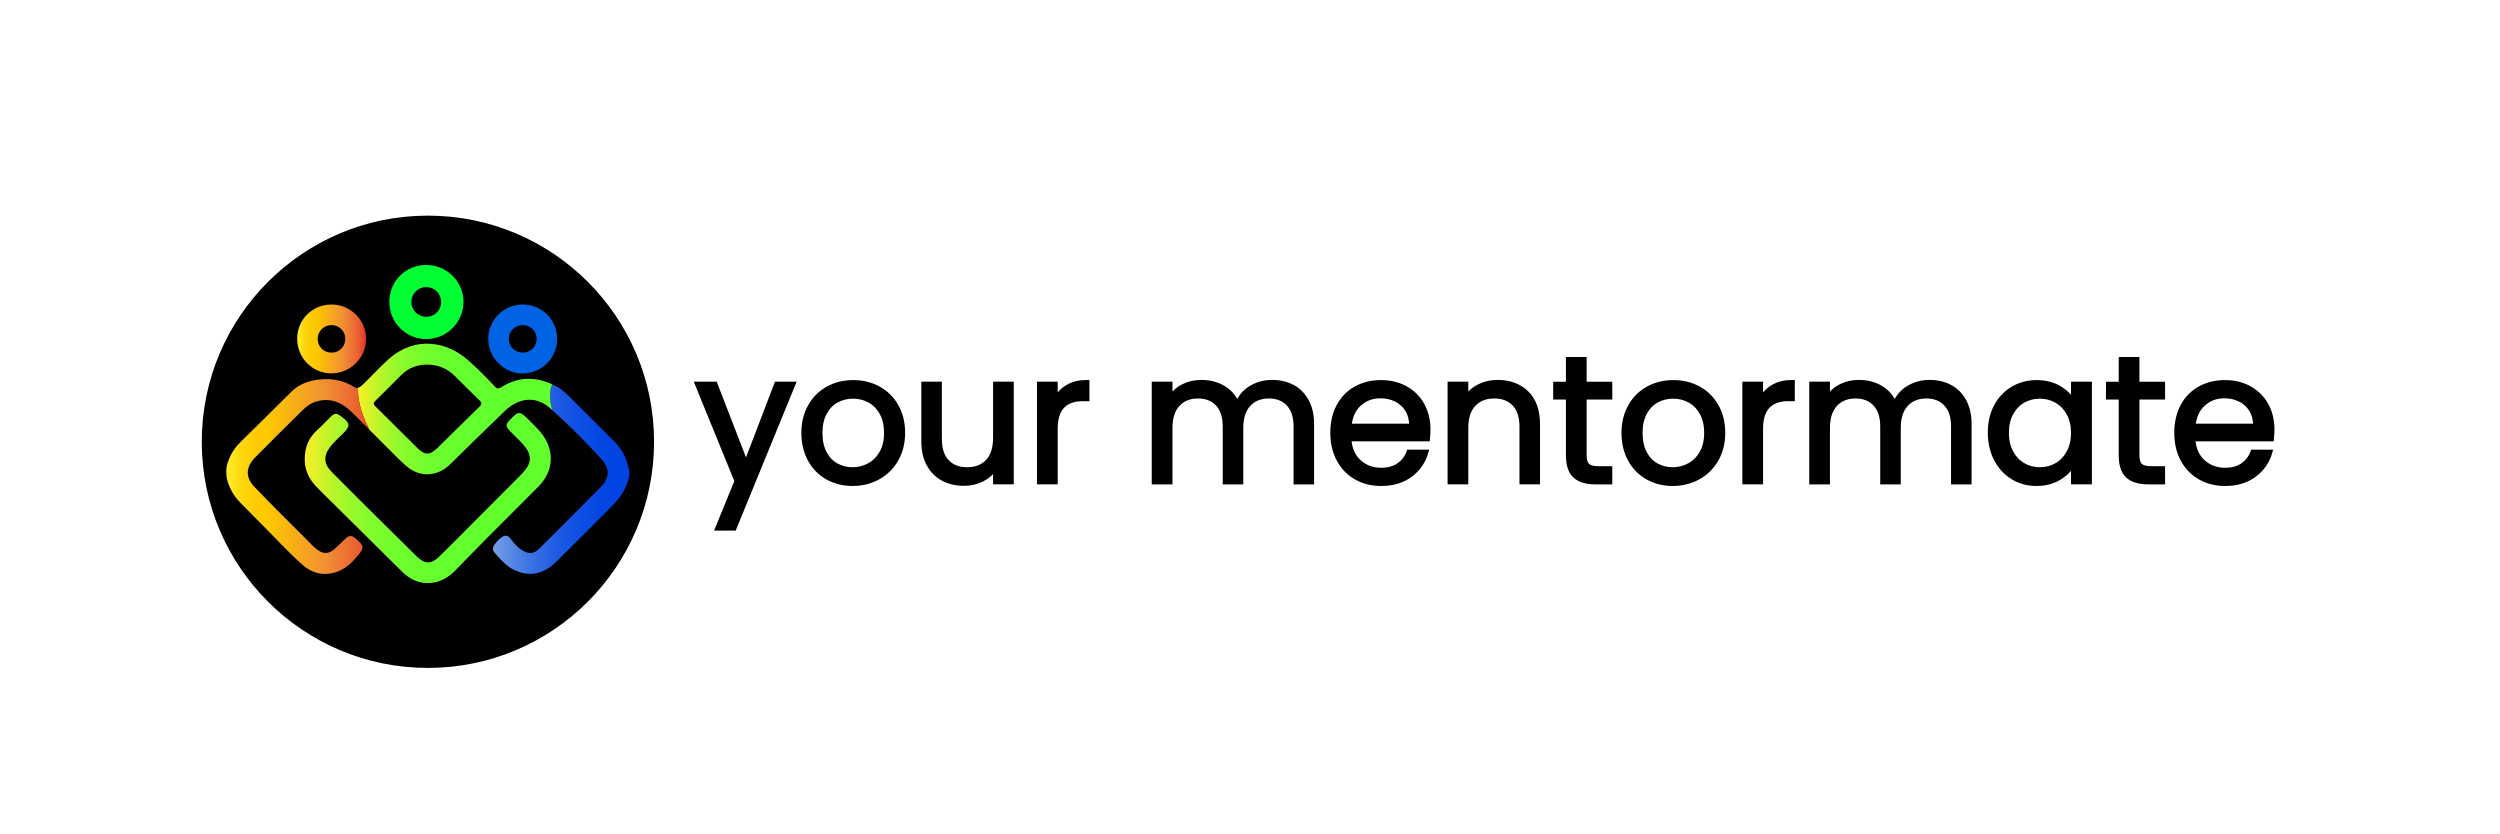
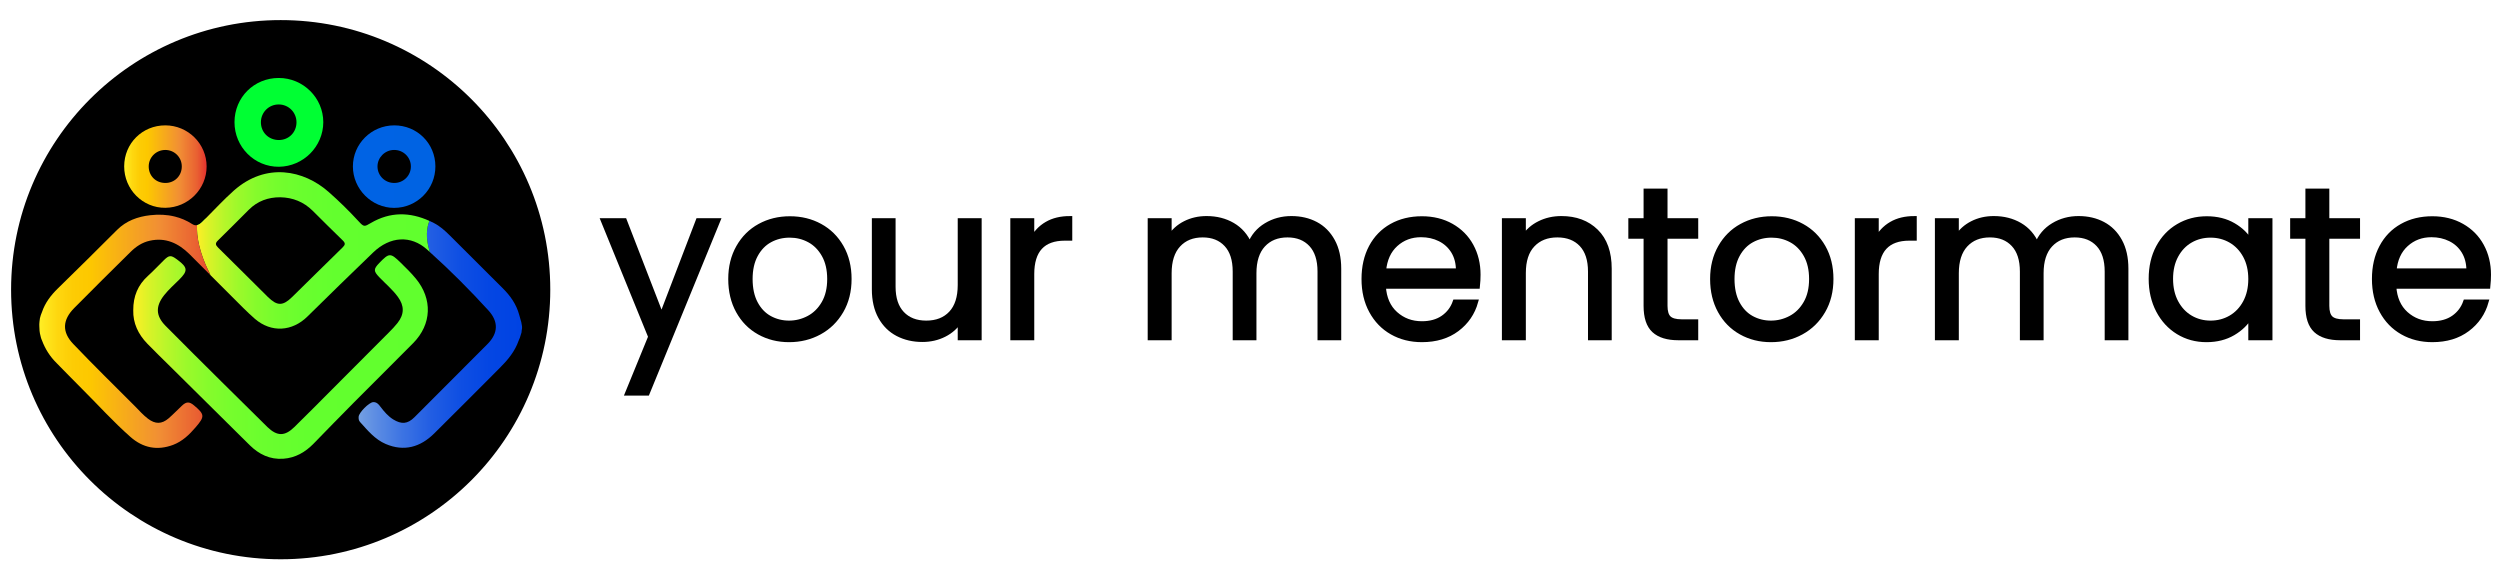
- <svg xmlns="http://www.w3.org/2000/svg" version="1.1" id="Capa_1" x="0px" y="0px" width="425.2px" height="141.73px" viewBox="0 0 425.2 141.73" enable-background="new 0 0 425.2 141.73" xml:space="preserve">
-   <circle fill-rule="evenodd" clip-rule="evenodd" stroke="#000000" stroke-width="2" stroke-miterlimit="10" cx="72.78" cy="75.137" r="37.463" />
+ <svg xmlns="http://www.w3.org/2000/svg" version="1.1" id="Capa_1" x="0px" y="0px" width="425.2px" height="96.38px" viewBox="0 0 425.2 96.38" enable-background="new 0 0 425.2 96.38" xml:space="preserve">
  <g>
-     <linearGradient id="SVGID_1_" gradientUnits="userSpaceOnUse" x1="51.834" y1="84.706" x2="93.683" y2="84.706">
-       <stop offset="0" style="stop-color:#FFEF26" />
-       <stop offset="0.005" style="stop-color:#FBEF26" />
-       <stop offset="0.057" style="stop-color:#D7F328" />
-       <stop offset="0.114" style="stop-color:#B8F62A" />
-       <stop offset="0.178" style="stop-color:#9CF92B" />
-       <stop offset="0.252" style="stop-color:#86FB2C" />
-       <stop offset="0.337" style="stop-color:#75FD2D" />
-       <stop offset="0.442" style="stop-color:#6AFE2E" />
-       <stop offset="0.59" style="stop-color:#63FF2E" />
-       <stop offset="1" style="stop-color:#61FF2E" />
-     </linearGradient>
-     <path fill-rule="evenodd" clip-rule="evenodd" fill="url(#SVGID_1_)" d="M51.836,78.061c-0.01-1.992,0.661-3.598,2.095-4.894   c0.785-0.711,1.509-1.492,2.266-2.232c0.726-0.711,0.994-0.725,1.8-0.133c0.059,0.045,0.117,0.086,0.175,0.129   c1.411,1.072,1.438,1.541,0.181,2.789c-0.719,0.712-1.48,1.384-2.113,2.181c-1.256,1.582-1.226,2.947,0.183,4.373   c2.627,2.656,5.284,5.287,7.936,7.92c1.968,1.955,3.945,3.896,5.918,5.848c0.207,0.203,0.407,0.41,0.616,0.611   c1.378,1.318,2.454,1.342,3.821,0.004c1.794-1.748,3.555-3.539,5.326-5.313c2.71-2.713,5.42-5.424,8.124-8.145   c0.425-0.424,0.845-0.861,1.215-1.334c0.975-1.242,0.979-2.436,0.045-3.711c-0.758-1.039-1.751-1.859-2.633-2.784   c-0.84-0.875-0.847-1.154,0.002-2.033c1.395-1.443,1.577-1.449,2.998-0.066c0.758,0.74,1.52,1.482,2.195,2.301   c2.38,2.899,2.253,6.478-0.378,9.147c-2.812,2.85-5.665,5.654-8.486,8.498c-1.903,1.916-3.781,3.854-5.666,5.789   c-1.187,1.215-2.58,2.023-4.3,2.146c-1.908,0.137-3.468-0.625-4.798-1.945c-3.768-3.734-7.54-7.465-11.309-11.197   c-1.079-1.068-2.172-2.123-3.229-3.215C52.531,81.459,51.79,79.881,51.836,78.061z" />
-     <linearGradient id="SVGID_2_" gradientUnits="userSpaceOnUse" x1="83.848" y1="81.482" x2="107.072" y2="81.482">
-       <stop offset="0.005" style="stop-color:#739FE3" />
-       <stop offset="0.092" style="stop-color:#5F8FE3" />
-       <stop offset="0.264" style="stop-color:#3D74E3" />
-       <stop offset="0.439" style="stop-color:#225EE3" />
-       <stop offset="0.617" style="stop-color:#0F4FE3" />
-       <stop offset="0.8" style="stop-color:#0446E3" />
-       <stop offset="0.995" style="stop-color:#0043E3" />
-     </linearGradient>
-     <path fill-rule="evenodd" clip-rule="evenodd" fill="url(#SVGID_2_)" d="M107.02,80.916c0,0.195-0.032,0.406-0.12,0.59   c-0.096,0.344-0.17,0.592-0.311,0.861c-0.526,1.516-1.518,2.719-2.636,3.838c-3.118,3.121-6.225,6.26-9.366,9.357   c-1.956,1.936-4.26,2.615-6.883,1.496c-1.526-0.646-2.57-1.926-3.646-3.119c-0.193-0.205-0.225-0.475-0.204-0.756   c0.043-0.59,1.452-2.02,2.055-2.072c0.505-0.033,0.795,0.313,1.054,0.666c0.516,0.68,1.053,1.313,1.785,1.775   c1.194,0.742,2.065,0.676,3.043-0.303c3.463-3.463,6.927-6.928,10.378-10.398c1.528-1.549,1.581-3.184,0.097-4.797   c-2.634-2.883-5.387-5.647-8.292-8.259c-0.009-0.012-0.009-0.012-0.009-0.012c-0.646-2.053-0.431-3.496-0.055-4.42   c0.215,0.086,0.419,0.193,0.634,0.301c0.86,0.441,1.58,1.086,2.27,1.773c2.484,2.484,4.978,4.98,7.472,7.456   c1.109,1.086,1.97,2.301,2.378,3.814l0.301,1.066C107.03,80.176,107.138,80.465,107.02,80.916z" />
-     <linearGradient id="SVGID_3_" gradientUnits="userSpaceOnUse" x1="50.548" y1="57.648" x2="62.259" y2="57.648">
-       <stop offset="0" style="stop-color:#FFEF26" />
-       <stop offset="0.018" style="stop-color:#FFEA21" />
-       <stop offset="0.102" style="stop-color:#FED70F" />
-       <stop offset="0.189" style="stop-color:#FDCC04" />
-       <stop offset="0.281" style="stop-color:#FDC800" />
-       <stop offset="0.668" style="stop-color:#F18F34" />
-       <stop offset="0.888" style="stop-color:#E95F32" />
-       <stop offset="1" style="stop-color:#E3312D" />
-     </linearGradient>
-     <path fill-rule="evenodd" clip-rule="evenodd" fill="url(#SVGID_3_)" d="M56.387,51.792c-3.269,0-5.829,2.561-5.839,5.816   c-0.011,3.281,2.635,5.936,5.862,5.895c3.226-0.031,5.85-2.666,5.85-5.873C62.259,54.417,59.625,51.792,56.387,51.792z    M56.41,59.974c-1.366,0.012-2.389-1.008-2.377-2.365c0.011-1.287,1.054-2.32,2.355-2.32c1.302,0,2.345,1.041,2.345,2.342   C58.732,58.954,57.72,59.974,56.41,59.974z" />
-     <path fill-rule="evenodd" clip-rule="evenodd" fill="#00FF33" d="M72.508,45.06c-3.516,0-6.28,2.752-6.291,6.27   c-0.011,3.527,2.839,6.377,6.313,6.346c3.474-0.045,6.292-2.871,6.302-6.334C78.832,47.89,75.982,45.06,72.508,45.06z    M72.53,53.878c-1.462,0-2.57-1.096-2.559-2.549c0.011-1.398,1.14-2.517,2.537-2.505c1.398,0,2.517,1.13,2.517,2.528   C75.025,52.771,73.949,53.868,72.53,53.878z" />
-     <linearGradient id="SVGID_4_" gradientUnits="userSpaceOnUse" x1="83.037" y1="57.654" x2="94.757" y2="57.654">
-       <stop offset="0" style="stop-color:#0063E4" />
-       <stop offset="0.995" style="stop-color:#0063E3" />
-     </linearGradient>
-     <path fill-rule="evenodd" clip-rule="evenodd" fill="url(#SVGID_4_)" d="M88.898,51.792c-3.236,0.012-5.861,2.625-5.861,5.838   c0,3.207,2.667,5.887,5.851,5.887c3.258,0,5.882-2.648,5.87-5.908C94.749,54.36,92.156,51.78,88.898,51.792z M88.941,59.974   c-1.333,0.025-2.409-1.031-2.409-2.344c0-1.266,1.054-2.334,2.344-2.342c1.323-0.021,2.409,1.041,2.399,2.354   C91.275,58.923,90.232,59.966,88.941,59.974z" />
-     <path fill-rule="evenodd" clip-rule="evenodd" fill="#00FF33" d="M46.453,64.882" />
-     <path fill="none" d="M77.337,63.935c-1.279-1.27-2.828-1.895-4.613-1.928c-1.721-0.008-3.227,0.541-4.452,1.756   c-1.474,1.461-2.926,2.947-4.41,4.387c-0.398,0.387-0.355,0.623,0.021,1c2.367,2.322,4.71,4.688,7.077,7.022   c1.333,1.301,2.117,1.301,3.452,0c2.387-2.335,4.764-4.7,7.162-7.034c0.366-0.365,0.441-0.59,0.032-0.988   C80.166,66.763,78.757,65.345,77.337,63.935z" />
-     <path fill="#00FF33" d="M60.895,65.966c-0.052,1.592,0.31,3.824,1.724,6.707c-0.766-2.582-0.618-6.008-0.479-7.67   c-0.18,0.176-0.355,0.355-0.536,0.533C61.367,65.761,61.142,65.923,60.895,65.966z" />
-     <linearGradient id="SVGID_5_" gradientUnits="userSpaceOnUse" x1="38.467" y1="72.879" x2="62.818" y2="72.879">
-       <stop offset="0.011" style="stop-color:#FFFFFF" />
-       <stop offset="0.041" style="stop-color:#FFFAE7" />
-       <stop offset="0.106" style="stop-color:#FFF1B7" />
-       <stop offset="0.178" style="stop-color:#FFE88B" />
-       <stop offset="0.253" style="stop-color:#FFE066" />
-       <stop offset="0.334" style="stop-color:#FFDA46" />
-       <stop offset="0.421" style="stop-color:#FFD52C" />
-       <stop offset="0.517" style="stop-color:#FFD119" />
-       <stop offset="0.626" style="stop-color:#FFCE0B" />
-       <stop offset="0.762" style="stop-color:#FFCC02" />
-       <stop offset="1" style="stop-color:#FFCC00" />
-     </linearGradient>
-     <path fill="url(#SVGID_5_)" d="M62.714,72.979c0.035,0.035,0.07,0.07,0.104,0.105c-0.072-0.141-0.131-0.273-0.2-0.412   C62.65,72.776,62.68,72.878,62.714,72.979z" />
-     <path opacity="0.4" d="M60.895,65.966c-0.206,0.053-0.441,0.01-0.7-0.16c-0.786-0.51-1.61-0.848-2.459-1.061   c-0.155,1.402,1.89,4.494,3.739,6.994c0.413,0.414,0.828,0.824,1.24,1.24c-0.034-0.102-0.064-0.203-0.096-0.307   C61.205,69.79,60.843,67.558,60.895,65.966z" />
-     <linearGradient id="SVGID_6_" gradientUnits="userSpaceOnUse" x1="60.89" y1="69.561" x2="93.964" y2="69.561">
-       <stop offset="0" style="stop-color:#FFEF26" />
-       <stop offset="0.005" style="stop-color:#FBEF26" />
-       <stop offset="0.057" style="stop-color:#D7F328" />
-       <stop offset="0.114" style="stop-color:#B8F62A" />
-       <stop offset="0.178" style="stop-color:#9CF92B" />
-       <stop offset="0.252" style="stop-color:#86FB2C" />
-       <stop offset="0.337" style="stop-color:#75FD2D" />
-       <stop offset="0.442" style="stop-color:#6AFE2E" />
-       <stop offset="0.59" style="stop-color:#63FF2E" />
-       <stop offset="1" style="stop-color:#61FF2E" />
-     </linearGradient>
-     <path fill="url(#SVGID_6_)" d="M93.91,65.364c-2.764-1.26-5.56-1.324-8.324,0.301c-0.914,0.537-0.979,0.582-1.721-0.227   c-1.355-1.473-2.785-2.881-4.291-4.203c-3.505-3.086-8.872-4.229-13.454-0.172c-1.401,1.248-2.665,2.621-3.981,3.939   c-0.18,0.176-0.355,0.355-0.536,0.533c-0.236,0.225-0.461,0.387-0.708,0.43c-0.052,1.592,0.31,3.824,1.724,6.707   c0.068,0.139,0.127,0.271,0.2,0.412c1.034,1.024,2.044,2.056,3.076,3.077c1.065,1.055,2.097,2.139,3.226,3.119   c2.324,2,5.303,1.807,7.475-0.346c3.086-3.045,6.196-6.075,9.324-9.087c2.41-2.313,5.357-2.482,7.668-0.408   c0.13,0.115,0.249,0.225,0.378,0.344C93.318,67.731,93.533,66.288,93.91,65.364z M81.574,69.138   c-2.398,2.334-4.775,4.699-7.162,7.034c-1.334,1.301-2.119,1.301-3.452,0c-2.367-2.335-4.71-4.7-7.077-7.022   c-0.376-0.377-0.419-0.613-0.021-1c1.484-1.439,2.936-2.926,4.41-4.387c1.226-1.215,2.731-1.764,4.452-1.756   c1.785,0.033,3.334,0.658,4.613,1.928c1.42,1.41,2.829,2.828,4.27,4.215C82.016,68.548,81.94,68.772,81.574,69.138z" />
-     <linearGradient id="SVGID_7_" gradientUnits="userSpaceOnUse" x1="38.488" y1="81.048" x2="63.933" y2="81.048">
-       <stop offset="0" style="stop-color:#FFEF26" />
-       <stop offset="0.018" style="stop-color:#FFEA21" />
-       <stop offset="0.102" style="stop-color:#FED70F" />
-       <stop offset="0.189" style="stop-color:#FDCC04" />
-       <stop offset="0.281" style="stop-color:#FDC800" />
-       <stop offset="0.668" style="stop-color:#F18F34" />
-       <stop offset="0.888" style="stop-color:#E95F32" />
-       <stop offset="1" style="stop-color:#E3312D" />
-     </linearGradient>
-     <path fill="url(#SVGID_7_)" d="M61.474,71.739c-0.554-0.555-1.108-1.111-1.666-1.666c-1.56-1.537-3.378-2.395-5.625-1.891   c-1.075,0.234-1.957,0.826-2.72,1.582c-2.678,2.633-5.345,5.29-8.002,7.968c-1.688,1.699-1.784,3.42-0.128,5.139   c2.871,3.002,5.828,5.906,8.765,8.842c0.591,0.602,1.149,1.236,1.827,1.752c1.033,0.785,1.947,0.797,2.937-0.053   c0.656-0.568,1.259-1.203,1.893-1.797c0.624-0.594,1.054-0.594,1.71-0.043c1.537,1.291,1.548,1.584,0.236,3.107   c-0.902,1.057-1.882,2.002-3.216,2.508c-2.247,0.838-4.28,0.428-6.054-1.141c-2.431-2.139-4.592-4.549-6.883-6.83   c-1.215-1.203-2.398-2.439-3.603-3.654c-0.924-0.914-1.613-1.98-2.065-3.195c-0.15-0.32-0.193-0.549-0.301-1.012   c0-0.139-0.054-0.244-0.054-0.387c0-0.451-0.075-0.74-0.01-1.289c0-0.15,0.063-0.344,0.063-0.486   c0.076-0.344,0.172-0.59,0.291-0.871c0.44-1.313,1.248-2.375,2.226-3.334c2.829-2.765,5.636-5.536,8.432-8.335   c1.312-1.309,2.926-1.891,4.721-2.098c1.208-0.137,2.372-0.088,3.487,0.189C57.58,66.147,59.625,69.239,61.474,71.739z    M60.895,65.966c-0.206,0.053-0.441,0.01-0.7-0.16c-0.786-0.51-1.61-0.848-2.459-1.061c-0.155,1.402,1.89,4.494,3.739,6.994   c0.413,0.414,0.828,0.824,1.24,1.24c-0.034-0.102-0.064-0.203-0.096-0.307C61.205,69.79,60.843,67.558,60.895,65.966z" />
-   </g>
-   <g>
-     <path stroke="#000000" stroke-width="0.75" stroke-miterlimit="10" d="M134.935,65.294l-10.063,24.581h-2.868l3.294-8.051   l-6.74-16.53h3.08l5.246,13.542l5.183-13.542H134.935z" />
-     <path stroke="#000000" stroke-width="0.75" stroke-miterlimit="10" d="M140.744,81.213c-1.271-0.711-2.266-1.721-2.989-3.035   c-0.723-1.309-1.083-2.83-1.083-4.56c0-1.707,0.372-3.215,1.114-4.527c0.742-1.311,1.753-2.316,3.034-3.018   c1.28-0.703,2.714-1.053,4.301-1.053c1.584,0,3.018,0.35,4.297,1.053c1.281,0.701,2.293,1.701,3.034,3.002   c0.742,1.303,1.114,2.818,1.114,4.543c0,1.729-0.38,3.251-1.143,4.56c-0.763,1.314-1.795,2.324-3.097,3.035   c-1.301,0.711-2.743,1.068-4.331,1.068C143.432,82.281,142.015,81.924,140.744,81.213z M147.803,79.139   c0.875-0.465,1.582-1.168,2.122-2.102c0.537-0.936,0.806-2.074,0.806-3.419c0-1.34-0.264-2.479-0.792-3.412   c-0.528-0.936-1.221-1.633-2.074-2.09c-0.854-0.459-1.779-0.686-2.776-0.686c-1.016,0-1.946,0.227-2.789,0.686   c-0.845,0.457-1.521,1.154-2.028,2.09c-0.509,0.934-0.763,2.072-0.763,3.412c0,1.366,0.249,2.513,0.748,3.446   c0.497,0.936,1.162,1.633,1.997,2.09c0.833,0.457,1.748,0.688,2.743,0.688C145.994,79.842,146.929,79.607,147.803,79.139z" />
-     <path stroke="#000000" stroke-width="0.75" stroke-miterlimit="10" d="M172.047,65.294v16.712h-2.773v-2.471   c-0.529,0.855-1.266,1.521-2.213,2c-0.943,0.479-1.986,0.717-3.125,0.717c-1.302,0-2.471-0.271-3.507-0.809   c-1.038-0.541-1.855-1.348-2.454-2.426c-0.601-1.076-0.9-2.389-0.9-3.932v-9.792h2.744v9.425c0,1.645,0.416,2.91,1.251,3.795   c0.833,0.885,1.971,1.328,3.416,1.328c1.483,0,2.652-0.457,3.507-1.373c0.854-0.914,1.281-2.246,1.281-3.994v-9.181H172.047z" />
-     <path stroke="#000000" stroke-width="0.75" stroke-miterlimit="10" d="M181.607,65.784c0.905-0.531,2.009-0.793,3.31-0.793v2.867   h-0.731c-3.112,0-4.667,1.686-4.667,5.063v9.085h-2.774V65.294h2.774v2.713C180.007,67.054,180.703,66.312,181.607,65.784z" />
-     <path stroke="#000000" stroke-width="0.75" stroke-miterlimit="10" d="M219.835,65.798c1.015,0.537,1.816,1.346,2.408,2.426   c0.59,1.076,0.884,2.387,0.884,3.932v9.851h-2.742v-9.452c0-1.67-0.414-2.943-1.236-3.828c-0.823-0.883-1.937-1.328-3.34-1.328   c-1.442,0-2.591,0.463-3.445,1.389c-0.853,0.926-1.281,2.264-1.281,4.01v9.21h-2.746v-9.452c0-1.67-0.41-2.943-1.233-3.828   c-0.824-0.883-1.937-1.328-3.341-1.328c-1.441,0-2.593,0.463-3.445,1.389c-0.854,0.926-1.28,2.264-1.28,4.01v9.21h-2.775V65.294   h2.775v2.41c0.549-0.873,1.284-1.545,2.209-2.012c0.928-0.469,1.948-0.701,3.066-0.701c1.402,0,2.643,0.314,3.721,0.947   c1.076,0.627,1.882,1.553,2.41,2.771c0.467-1.18,1.238-2.094,2.315-2.744c1.08-0.65,2.278-0.975,3.6-0.975   C217.657,64.991,218.817,65.259,219.835,65.798z" />
-     <path stroke="#000000" stroke-width="0.75" stroke-miterlimit="10" d="M242.828,74.688H229.47c0.102,1.646,0.667,2.934,1.693,3.857   c1.027,0.926,2.272,1.389,3.735,1.389c1.2,0,2.2-0.281,3.005-0.838c0.803-0.561,1.366-1.307,1.69-2.242h2.99   c-0.449,1.604-1.343,2.91-2.683,3.918c-1.342,1.006-3.009,1.51-5.003,1.51c-1.584,0-3.004-0.357-4.255-1.068   c-1.25-0.711-2.229-1.721-2.94-3.035c-0.715-1.309-1.068-2.83-1.068-4.56c0-1.725,0.346-3.24,1.035-4.543   c0.694-1.301,1.664-2.301,2.912-3.002c1.251-0.703,2.69-1.053,4.316-1.053c1.587,0,2.988,0.348,4.21,1.037   c1.218,0.691,2.159,1.641,2.819,2.85c0.661,1.211,0.992,2.578,0.992,4.104C242.92,73.538,242.89,74.098,242.828,74.688z    M239.353,69.7c-0.469-0.76-1.106-1.34-1.906-1.736c-0.805-0.398-1.692-0.596-2.669-0.596c-1.404,0-2.6,0.447-3.584,1.342   c-0.985,0.895-1.549,2.137-1.69,3.721h10.548C240.051,71.374,239.818,70.466,239.353,69.7z" />
-     <path stroke="#000000" stroke-width="0.75" stroke-miterlimit="10" d="M259.66,66.833c1.26,1.23,1.892,3.004,1.892,5.322v9.851   h-2.744v-9.452c0-1.67-0.419-2.943-1.25-3.828c-0.836-0.883-1.973-1.328-3.417-1.328c-1.463,0-2.628,0.461-3.489,1.375   c-0.867,0.914-1.298,2.244-1.298,3.994v9.239h-2.775V65.294h2.775v2.381c0.549-0.855,1.298-1.516,2.242-1.982   c0.944-0.469,1.984-0.701,3.123-0.701C256.752,64.991,258.4,65.604,259.66,66.833z" />
-     <path stroke="#000000" stroke-width="0.75" stroke-miterlimit="10" d="M269.481,67.581v9.851c0,0.814,0.171,1.391,0.516,1.723   c0.346,0.338,0.947,0.506,1.8,0.506h2.045v2.346h-2.502c-1.546,0-2.702-0.355-3.476-1.066c-0.772-0.711-1.158-1.879-1.158-3.508   v-9.851h-2.166v-2.287h2.166v-4.207h2.775v4.207h4.36v2.287H269.481z" />
-     <path stroke="#000000" stroke-width="0.75" stroke-miterlimit="10" d="M280.232,81.213c-1.271-0.711-2.27-1.721-2.989-3.035   c-0.723-1.309-1.085-2.83-1.085-4.56c0-1.707,0.371-3.215,1.114-4.527c0.741-1.311,1.753-2.316,3.033-3.018   c1.283-0.703,2.714-1.053,4.301-1.053c1.588,0,3.018,0.35,4.302,1.053c1.28,0.701,2.289,1.701,3.032,3.002   c0.741,1.303,1.112,2.818,1.112,4.543c0,1.729-0.381,3.251-1.143,4.56c-0.763,1.314-1.795,2.324-3.095,3.035   c-1.303,0.711-2.746,1.068-4.33,1.068C282.92,82.281,281.5,81.924,280.232,81.213z M287.291,79.139   c0.873-0.465,1.579-1.168,2.118-2.102c0.54-0.936,0.809-2.074,0.809-3.419c0-1.34-0.266-2.479-0.794-3.412   c-0.528-0.936-1.219-1.633-2.074-2.09c-0.853-0.459-1.778-0.686-2.772-0.686c-1.018,0-1.946,0.227-2.791,0.686   c-0.844,0.457-1.522,1.154-2.029,2.09c-0.507,0.934-0.761,2.072-0.761,3.412c0,1.366,0.247,2.513,0.746,3.446   c0.498,0.936,1.165,1.633,1.997,2.09c0.835,0.457,1.749,0.688,2.746,0.688C285.479,79.842,286.415,79.607,287.291,79.139z" />
-     <path stroke="#000000" stroke-width="0.75" stroke-miterlimit="10" d="M301.578,65.784c0.903-0.531,2.007-0.793,3.307-0.793v2.867   h-0.729c-3.111,0-4.67,1.686-4.67,5.063v9.085h-2.772V65.294h2.772v2.713C299.977,67.054,300.673,66.312,301.578,65.784z" />
-     <path stroke="#000000" stroke-width="0.75" stroke-miterlimit="10" d="M331.659,65.798c1.018,0.537,1.82,1.346,2.412,2.426   c0.589,1.076,0.881,2.387,0.881,3.932v9.851h-2.744v-9.452c0-1.67-0.409-2.943-1.233-3.828c-0.822-0.883-1.938-1.328-3.339-1.328   c-1.446,0-2.593,0.463-3.447,1.389s-1.281,2.264-1.281,4.01v9.21h-2.743v-9.452c0-1.67-0.41-2.943-1.236-3.828   c-0.823-0.883-1.935-1.328-3.341-1.328c-1.441,0-2.59,0.463-3.444,1.389c-0.853,0.926-1.281,2.264-1.281,4.01v9.21h-2.772V65.294   h2.772v2.41c0.549-0.873,1.287-1.545,2.214-2.012c0.923-0.469,1.946-0.701,3.063-0.701c1.402,0,2.645,0.314,3.722,0.947   c1.075,0.627,1.878,1.553,2.406,2.771c0.469-1.18,1.242-2.094,2.319-2.744c1.076-0.65,2.277-0.975,3.6-0.975   C329.485,64.991,330.643,65.259,331.659,65.798z" />
-     <path stroke="#000000" stroke-width="0.75" stroke-miterlimit="10" d="M339.498,69.091c0.691-1.289,1.641-2.293,2.851-3.004   c1.208-0.711,2.558-1.066,4.044-1.066c1.461,0,2.732,0.314,3.808,0.945c1.077,0.629,1.883,1.424,2.41,2.379v-3.051h2.806v16.712   h-2.806v-3.111c-0.547,0.977-1.368,1.785-2.453,2.426c-1.089,0.639-2.355,0.961-3.797,0.961c-1.487,0-2.826-0.365-4.027-1.098   c-1.197-0.73-2.144-1.758-2.835-3.08c-0.69-1.32-1.037-2.826-1.037-4.513C338.461,71.882,338.808,70.382,339.498,69.091z    M351.851,70.327c-0.512-0.936-1.198-1.652-2.06-2.15c-0.864-0.498-1.814-0.746-2.854-0.746c-1.035,0-1.981,0.244-2.834,0.73   c-0.853,0.488-1.537,1.201-2.044,2.137c-0.509,0.934-0.762,2.033-0.762,3.293c0,1.28,0.253,2.392,0.762,3.339   c0.507,0.945,1.191,1.668,2.044,2.166s1.799,0.746,2.834,0.746c1.039,0,1.989-0.248,2.854-0.746   c0.861-0.498,1.548-1.221,2.06-2.166c0.507-0.947,0.76-2.047,0.76-3.312C352.61,72.36,352.357,71.263,351.851,70.327z" />
-     <path stroke="#000000" stroke-width="0.75" stroke-miterlimit="10" d="M363.497,67.581v9.851c0,0.814,0.175,1.391,0.519,1.723   c0.346,0.338,0.947,0.506,1.8,0.506h2.045v2.346h-2.502c-1.546,0-2.705-0.355-3.479-1.066c-0.772-0.711-1.155-1.879-1.155-3.508   v-9.851h-2.166v-2.287h2.166v-4.207h2.772v4.207h4.363v2.287H363.497z" />
-     <path stroke="#000000" stroke-width="0.75" stroke-miterlimit="10" d="M386.369,74.688h-13.356   c0.102,1.646,0.665,2.934,1.691,3.857c1.026,0.926,2.274,1.389,3.737,1.389c1.198,0,2.202-0.281,3.005-0.838   c0.801-0.561,1.364-1.307,1.692-2.242h2.988c-0.449,1.604-1.342,2.91-2.685,3.918c-1.343,1.006-3.01,1.51-5.001,1.51   c-1.586,0-3.006-0.357-4.254-1.068c-1.251-0.711-2.233-1.721-2.943-3.035c-0.711-1.309-1.068-2.83-1.068-4.56   c0-1.725,0.346-3.24,1.038-4.543c0.69-1.301,1.661-2.301,2.912-3.002c1.252-0.703,2.688-1.053,4.315-1.053   c1.585,0,2.988,0.348,4.208,1.037c1.221,0.691,2.159,1.641,2.819,2.85c0.661,1.211,0.994,2.578,0.994,4.104   C386.463,73.538,386.431,74.098,386.369,74.688z M382.894,69.7c-0.469-0.76-1.104-1.34-1.906-1.736   c-0.803-0.398-1.693-0.596-2.669-0.596c-1.401,0-2.597,0.447-3.582,1.342c-0.987,0.895-1.551,2.137-1.693,3.721h10.553   C383.596,71.374,383.359,70.466,382.894,69.7z" />
+     <circle fill-rule="evenodd" clip-rule="evenodd" stroke="#000000" stroke-width="2" stroke-miterlimit="10" cx="47.739" cy="49.269" r="44.852" />
+     <g>
+       <linearGradient id="SVGID_1_" gradientUnits="userSpaceOnUse" x1="22.661" y1="60.725" x2="72.766" y2="60.725">
+         <stop offset="0" style="stop-color:#FFEF26" />
+         <stop offset="0.005" style="stop-color:#FBEF26" />
+         <stop offset="0.057" style="stop-color:#D7F328" />
+         <stop offset="0.114" style="stop-color:#B8F62A" />
+         <stop offset="0.178" style="stop-color:#9CF92B" />
+         <stop offset="0.252" style="stop-color:#86FB2C" />
+         <stop offset="0.337" style="stop-color:#75FD2D" />
+         <stop offset="0.442" style="stop-color:#6AFE2E" />
+         <stop offset="0.59" style="stop-color:#63FF2E" />
+         <stop offset="1" style="stop-color:#61FF2E" />
+       </linearGradient>
+       <path fill-rule="evenodd" clip-rule="evenodd" fill="url(#SVGID_1_)" d="M22.664,52.768c-0.012-2.384,0.792-4.307,2.509-5.854    c0.94-0.852,1.807-1.786,2.714-2.674c0.868-0.852,1.189-0.869,2.154-0.159c0.071,0.054,0.141,0.103,0.21,0.155    c1.69,1.281,1.722,1.842,0.217,3.337c-0.862,0.853-1.771,1.656-2.53,2.61c-1.503,1.895-1.468,3.528,0.219,5.235    c3.146,3.182,6.327,6.328,9.502,9.483c2.356,2.341,4.723,4.665,7.086,7.001c0.247,0.244,0.487,0.49,0.737,0.73    c1.649,1.578,2.937,1.607,4.575,0.007c2.148-2.095,4.255-4.238,6.377-6.362c3.244-3.246,6.489-6.493,9.725-9.751    c0.509-0.508,1.012-1.032,1.455-1.595c1.167-1.488,1.173-2.918,0.055-4.443c-0.908-1.244-2.096-2.227-3.152-3.331    c-1.006-1.052-1.015-1.386,0.003-2.438c1.669-1.727,1.888-1.733,3.59-0.079c0.907,0.888,1.819,1.774,2.627,2.757    c2.85,3.469,2.698,7.753-0.453,10.949c-3.365,3.41-6.782,6.77-10.159,10.175c-2.278,2.293-4.527,4.614-6.784,6.929    c-1.42,1.456-3.088,2.425-5.147,2.571c-2.283,0.164-4.151-0.747-5.745-2.328c-4.511-4.47-9.027-8.937-13.54-13.405    c-1.291-1.28-2.601-2.543-3.866-3.85C23.497,56.837,22.608,54.947,22.664,52.768z" />
+       <linearGradient id="SVGID_2_" gradientUnits="userSpaceOnUse" x1="60.991" y1="56.865" x2="88.795" y2="56.865">
+         <stop offset="0.005" style="stop-color:#739FE3" />
+         <stop offset="0.092" style="stop-color:#5F8FE3" />
+         <stop offset="0.264" style="stop-color:#3D74E3" />
+         <stop offset="0.439" style="stop-color:#225EE3" />
+         <stop offset="0.617" style="stop-color:#0F4FE3" />
+         <stop offset="0.8" style="stop-color:#0446E3" />
+         <stop offset="0.995" style="stop-color:#0043E3" />
+       </linearGradient>
+       <path fill-rule="evenodd" clip-rule="evenodd" fill="url(#SVGID_2_)" d="M88.732,56.187c0,0.235-0.039,0.489-0.143,0.709    c-0.114,0.411-0.205,0.708-0.373,1.029c-0.63,1.816-1.817,3.258-3.155,4.594c-3.733,3.738-7.453,7.496-11.214,11.205    c-2.341,2.317-5.1,3.13-8.24,1.79c-1.827-0.773-3.077-2.306-4.365-3.732c-0.231-0.247-0.269-0.568-0.245-0.905    c0.052-0.706,1.738-2.417,2.461-2.483c0.604-0.038,0.951,0.375,1.262,0.801c0.618,0.813,1.261,1.569,2.136,2.126    c1.43,0.886,2.472,0.807,3.643-0.365c4.146-4.146,8.293-8.293,12.425-12.449c1.829-1.854,1.893-3.812,0.117-5.742    c-3.155-3.453-6.449-6.763-9.929-9.888c-0.011-0.014-0.011-0.014-0.011-0.014c-0.773-2.459-0.516-4.185-0.065-5.29    c0.258,0.103,0.502,0.229,0.76,0.358c1.029,0.528,1.891,1.3,2.718,2.124c2.974,2.974,5.959,5.962,8.946,8.925    c1.328,1.301,2.357,2.756,2.847,4.566l0.36,1.279C88.745,55.303,88.874,55.647,88.732,56.187z" />
+       <linearGradient id="SVGID_3_" gradientUnits="userSpaceOnUse" x1="21.122" y1="28.332" x2="35.143" y2="28.332">
+         <stop offset="0" style="stop-color:#FFEF26" />
+         <stop offset="0.018" style="stop-color:#FFEA21" />
+         <stop offset="0.102" style="stop-color:#FED70F" />
+         <stop offset="0.189" style="stop-color:#FDCC04" />
+         <stop offset="0.281" style="stop-color:#FDC800" />
+         <stop offset="0.668" style="stop-color:#F18F34" />
+         <stop offset="0.888" style="stop-color:#E95F32" />
+         <stop offset="1" style="stop-color:#E3312D" />
+       </linearGradient>
+       <path fill-rule="evenodd" clip-rule="evenodd" fill="url(#SVGID_3_)" d="M28.113,21.321c-3.914,0-6.979,3.066-6.991,6.963    c-0.013,3.929,3.155,7.107,7.018,7.059c3.862-0.039,7.002-3.192,7.002-7.032C35.143,24.464,31.989,21.321,28.113,21.321z     M28.14,31.117c-1.636,0.015-2.86-1.209-2.847-2.833c0.014-1.542,1.262-2.779,2.82-2.779s2.807,1.246,2.807,2.805    C30.92,29.895,29.709,31.117,28.14,31.117z" />
+       <path fill-rule="evenodd" clip-rule="evenodd" fill="#00FF33" d="M47.413,13.261c-4.208,0-7.518,3.294-7.53,7.505    c-0.013,4.225,3.398,7.635,7.557,7.597c4.159-0.053,7.533-3.438,7.546-7.583C54.985,16.648,51.574,13.261,47.413,13.261z     M47.439,23.817c-1.75,0-3.077-1.31-3.064-3.051c0.013-1.675,1.365-3.012,3.037-2.999c1.674,0,3.015,1.352,3.015,3.027    C50.427,22.494,49.138,23.806,47.439,23.817z" />
+       <linearGradient id="SVGID_4_" gradientUnits="userSpaceOnUse" x1="60.02" y1="28.339" x2="74.052" y2="28.339">
+         <stop offset="0" style="stop-color:#0063E4" />
+         <stop offset="0.995" style="stop-color:#0063E3" />
+       </linearGradient>
+       <path fill-rule="evenodd" clip-rule="evenodd" fill="url(#SVGID_4_)" d="M67.036,21.321c-3.874,0.014-7.016,3.143-7.016,6.99    c0,3.84,3.193,7.046,7.004,7.046c3.9,0,7.042-3.168,7.027-7.072C74.042,24.396,70.937,21.306,67.036,21.321z M67.087,31.117    c-1.596,0.029-2.883-1.238-2.883-2.807c0-1.516,1.262-2.795,2.806-2.805c1.584-0.025,2.884,1.246,2.873,2.819    C69.883,29.857,68.634,31.107,67.087,31.117z" />
+       <path fill-rule="evenodd" clip-rule="evenodd" fill="#00FF33" d="M16.219,36.991" />
+       <path fill="none" d="M53.194,35.859c-1.532-1.52-3.385-2.268-5.523-2.308c-2.06-0.012-3.863,0.646-5.329,2.1    c-1.766,1.75-3.504,3.529-5.28,5.253c-0.477,0.464-0.425,0.747,0.025,1.198c2.834,2.779,5.64,5.611,8.473,8.406    c1.596,1.557,2.535,1.557,4.133,0c2.858-2.795,5.703-5.627,8.574-8.423c0.438-0.435,0.529-0.704,0.039-1.182    C56.581,39.244,54.895,37.546,53.194,35.859z" />
+       <path fill="#00FF33" d="M33.509,38.292c-0.063,1.903,0.371,4.577,2.064,8.027c-0.917-3.09-0.739-7.192-0.574-9.183    c-0.214,0.21-0.424,0.426-0.642,0.639C34.074,38.045,33.805,38.236,33.509,38.292z" />
+       <linearGradient id="SVGID_5_" gradientUnits="userSpaceOnUse" x1="6.698" y1="46.567" x2="35.812" y2="46.567">
+         <stop offset="0.011" style="stop-color:#FFFFFF" />
+         <stop offset="0.041" style="stop-color:#FFFAE7" />
+         <stop offset="0.106" style="stop-color:#FFF1B7" />
+         <stop offset="0.178" style="stop-color:#FFE88B" />
+         <stop offset="0.253" style="stop-color:#FFE066" />
+         <stop offset="0.334" style="stop-color:#FFDA46" />
+         <stop offset="0.421" style="stop-color:#FFD52C" />
+         <stop offset="0.517" style="stop-color:#FFD119" />
+         <stop offset="0.626" style="stop-color:#FFCE0B" />
+         <stop offset="0.762" style="stop-color:#FFCC02" />
+         <stop offset="1" style="stop-color:#FFCC00" />
+       </linearGradient>
+       <path fill="url(#SVGID_5_)" d="M35.688,46.688c0.042,0.042,0.084,0.086,0.125,0.127c-0.086-0.17-0.157-0.328-0.239-0.495    C35.611,46.442,35.646,46.565,35.688,46.688z" />
+       <path opacity="0.4" d="M33.509,38.292c-0.246,0.062-0.527,0.011-0.838-0.194c-0.941-0.608-1.928-1.015-2.945-1.269    c-0.186,1.677,2.263,5.379,4.477,8.373c0.494,0.497,0.991,0.986,1.484,1.485c-0.041-0.122-0.077-0.245-0.114-0.368    C33.88,42.869,33.447,40.195,33.509,38.292z" />
+       <linearGradient id="SVGID_6_" gradientUnits="userSpaceOnUse" x1="33.503" y1="42.593" x2="73.101" y2="42.593">
+         <stop offset="0" style="stop-color:#FFEF26" />
+         <stop offset="0.005" style="stop-color:#FBEF26" />
+         <stop offset="0.057" style="stop-color:#D7F328" />
+         <stop offset="0.114" style="stop-color:#B8F62A" />
+         <stop offset="0.178" style="stop-color:#9CF92B" />
+         <stop offset="0.252" style="stop-color:#86FB2C" />
+         <stop offset="0.337" style="stop-color:#75FD2D" />
+         <stop offset="0.442" style="stop-color:#6AFE2E" />
+         <stop offset="0.59" style="stop-color:#63FF2E" />
+         <stop offset="1" style="stop-color:#61FF2E" />
+       </linearGradient>
+       <path fill="url(#SVGID_6_)" d="M73.036,37.571c-3.31-1.508-6.656-1.587-9.965,0.358c-1.094,0.645-1.172,0.696-2.061-0.27    c-1.622-1.765-3.333-3.45-5.138-5.033c-4.196-3.696-10.622-5.063-16.106-0.207c-1.678,1.494-3.19,3.139-4.767,4.717    c-0.214,0.21-0.424,0.426-0.642,0.639c-0.284,0.27-0.552,0.461-0.848,0.517c-0.063,1.903,0.371,4.577,2.064,8.027    c0.082,0.167,0.153,0.325,0.239,0.495c1.238,1.226,2.447,2.458,3.683,3.685c1.275,1.26,2.511,2.56,3.862,3.732    c2.782,2.396,6.349,2.161,8.949-0.414c3.695-3.646,7.417-7.271,11.162-10.878c2.886-2.769,6.414-2.974,9.181-0.49    c0.156,0.141,0.298,0.27,0.452,0.412C72.328,40.402,72.585,38.677,73.036,37.571z M58.267,42.086    c-2.871,2.796-5.716,5.628-8.574,8.423c-1.598,1.557-2.537,1.557-4.133,0c-2.833-2.795-5.639-5.627-8.473-8.406    c-0.45-0.451-0.502-0.734-0.025-1.198c1.776-1.724,3.515-3.503,5.28-5.253c1.466-1.454,3.269-2.111,5.329-2.1    c2.138,0.04,3.991,0.788,5.523,2.308c1.701,1.687,3.387,3.385,5.112,5.045C58.796,41.382,58.705,41.651,58.267,42.086z" />
+       <linearGradient id="SVGID_7_" gradientUnits="userSpaceOnUse" x1="6.683" y1="56.346" x2="37.147" y2="56.346">
+         <stop offset="0" style="stop-color:#FFEF26" />
+         <stop offset="0.018" style="stop-color:#FFEA21" />
+         <stop offset="0.102" style="stop-color:#FED70F" />
+         <stop offset="0.189" style="stop-color:#FDCC04" />
+         <stop offset="0.281" style="stop-color:#FDC800" />
+         <stop offset="0.668" style="stop-color:#F18F34" />
+         <stop offset="0.888" style="stop-color:#E95F32" />
+         <stop offset="1" style="stop-color:#E3312D" />
+       </linearGradient>
+       <path fill="url(#SVGID_7_)" d="M34.203,45.202c-0.664-0.663-1.327-1.331-1.995-1.995c-1.868-1.839-4.043-2.866-6.734-2.264    c-1.288,0.283-2.343,0.99-3.257,1.894c-3.206,3.152-6.399,6.333-9.58,9.539c-2.021,2.037-2.137,4.095-0.153,6.152    c3.437,3.593,6.977,7.073,10.494,10.587c0.707,0.72,1.376,1.479,2.188,2.098c1.237,0.938,2.332,0.953,3.515-0.064    c0.786-0.682,1.507-1.441,2.267-2.151c0.747-0.71,1.261-0.71,2.047-0.052c1.841,1.547,1.854,1.896,0.283,3.724    c-1.081,1.263-2.253,2.394-3.851,3c-2.69,1.003-5.124,0.513-7.248-1.366c-2.91-2.56-5.498-5.445-8.241-8.175    c-1.454-1.442-2.871-2.923-4.313-4.378c-1.107-1.095-1.931-2.369-2.473-3.825c-0.18-0.383-0.232-0.656-0.36-1.211    c0-0.165-0.065-0.292-0.065-0.462c0-0.542-0.089-0.887-0.012-1.545c0-0.179,0.077-0.411,0.077-0.582    c0.09-0.41,0.206-0.706,0.347-1.042c0.528-1.571,1.494-2.843,2.666-3.992c3.387-3.309,6.747-6.627,10.094-9.979    c1.571-1.566,3.503-2.261,5.652-2.51c1.446-0.165,2.841-0.105,4.176,0.227C29.541,38.506,31.99,42.208,34.203,45.202z     M33.509,38.292c-0.246,0.062-0.527,0.011-0.838-0.194c-0.941-0.608-1.928-1.015-2.945-1.269    c-0.186,1.677,2.263,5.379,4.477,8.373c0.494,0.497,0.991,0.986,1.484,1.485c-0.041-0.122-0.077-0.245-0.114-0.368    C33.88,42.869,33.447,40.195,33.509,38.292z" />
+     </g>
+     <g>
+       <path stroke="#000000" stroke-width="0.75" stroke-miterlimit="10" d="M122.154,37.484l-12.049,29.429h-3.433l3.944-9.637    l-8.069-19.792h3.688l6.279,16.214l6.206-16.214H122.154z" />
+       <path stroke="#000000" stroke-width="0.75" stroke-miterlimit="10" d="M129.108,56.544c-1.522-0.851-2.712-2.063-3.578-3.635    c-0.865-1.568-1.295-3.387-1.295-5.456c0-2.046,0.445-3.85,1.333-5.42c0.888-1.57,2.1-2.775,3.633-3.614    c1.533-0.843,3.249-1.263,5.149-1.263c1.896,0,3.613,0.42,5.146,1.263c1.534,0.839,2.745,2.037,3.632,3.596    c0.889,1.559,1.334,3.372,1.334,5.438c0,2.069-0.456,3.888-1.368,5.456c-0.915,1.572-2.15,2.784-3.708,3.635    c-1.558,0.852-3.284,1.277-5.185,1.277C132.327,57.821,130.63,57.396,129.108,56.544z M137.56,54.061    c1.046-0.558,1.893-1.398,2.539-2.518c0.643-1.119,0.965-2.482,0.965-4.09c0-1.604-0.315-2.967-0.948-4.086    c-0.632-1.119-1.461-1.955-2.482-2.501c-1.022-0.552-2.129-0.822-3.324-0.822c-1.217,0-2.331,0.271-3.34,0.822    c-1.011,0.546-1.82,1.382-2.427,2.501c-0.61,1.119-0.914,2.482-0.914,4.086c0,1.632,0.299,3.005,0.896,4.125    c0.595,1.119,1.391,1.953,2.391,2.502c0.998,0.547,2.092,0.823,3.285,0.823C135.394,54.903,136.514,54.621,137.56,54.061z" />
+       <path stroke="#000000" stroke-width="0.75" stroke-miterlimit="10" d="M166.585,37.484v20.01h-3.321v-2.959    c-0.633,1.023-1.515,1.82-2.648,2.394c-1.13,0.574-2.378,0.859-3.742,0.859c-1.558,0-2.958-0.325-4.198-0.97    c-1.243-0.646-2.222-1.612-2.938-2.901c-0.719-1.29-1.078-2.861-1.078-4.709V37.484h3.286v11.283c0,1.971,0.498,3.485,1.497,4.544    c0.998,1.06,2.36,1.592,4.091,1.592c1.775,0,3.174-0.549,4.197-1.645c1.023-1.095,1.534-2.691,1.534-4.782V37.484H166.585z" />
+       <path stroke="#000000" stroke-width="0.75" stroke-miterlimit="10" d="M178.032,38.074c1.085-0.638,2.405-0.952,3.964-0.952v3.435    h-0.877c-3.727,0-5.587,2.019-5.587,6.06v10.878h-3.323v-20.01h3.323v3.25C176.115,39.591,176.949,38.705,178.032,38.074z" />
+       <path stroke="#000000" stroke-width="0.75" stroke-miterlimit="10" d="M223.799,38.09c1.215,0.644,2.176,1.61,2.884,2.903    c0.706,1.289,1.058,2.857,1.058,4.708v11.793h-3.283V46.178c0-2-0.494-3.523-1.479-4.584c-0.986-1.056-2.318-1.589-4.001-1.589    c-1.726,0-3.102,0.554-4.125,1.663c-1.019,1.108-1.532,2.71-1.532,4.8v11.026h-3.289V46.178c0-2-0.49-3.523-1.477-4.584    c-0.985-1.056-2.316-1.589-3.999-1.589c-1.726,0-3.104,0.554-4.124,1.663c-1.022,1.108-1.535,2.71-1.535,4.8v11.026h-3.322v-20.01    h3.322v2.888c0.659-1.046,1.539-1.851,2.646-2.409c1.109-0.562,2.331-0.841,3.67-0.841c1.68,0,3.163,0.379,4.454,1.133    c1.289,0.754,2.254,1.862,2.887,3.32c0.559-1.413,1.483-2.507,2.771-3.283c1.294-0.78,2.728-1.17,4.31-1.17    C221.193,37.122,222.581,37.444,223.799,38.09z" />
+       <path stroke="#000000" stroke-width="0.75" stroke-miterlimit="10" d="M251.327,48.73h-15.993c0.121,1.97,0.799,3.513,2.027,4.618    c1.23,1.109,2.722,1.662,4.474,1.662c1.437,0,2.634-0.334,3.597-1.002c0.962-0.671,1.636-1.564,2.023-2.684h3.578    c-0.535,1.92-1.605,3.484-3.208,4.689c-1.608,1.204-3.604,1.807-5.99,1.807c-1.898,0-3.598-0.426-5.094-1.277    c-1.498-0.851-2.67-2.063-3.522-3.635c-0.854-1.568-1.277-3.387-1.277-5.456c0-2.066,0.415-3.88,1.237-5.438    c0.831-1.559,1.995-2.757,3.488-3.596c1.496-0.843,3.221-1.263,5.168-1.263c1.898,0,3.577,0.418,5.039,1.246    c1.457,0.825,2.586,1.961,3.376,3.409c0.791,1.448,1.188,3.088,1.188,4.914C251.438,47.357,251.402,48.026,251.327,48.73z     M247.167,42.763c-0.563-0.911-1.324-1.605-2.283-2.079c-0.963-0.479-2.025-0.714-3.195-0.714c-1.681,0-3.111,0.536-4.291,1.605    c-1.179,1.07-1.854,2.559-2.023,4.454h12.629C248.003,44.765,247.725,43.678,247.167,42.763z" />
+       <path stroke="#000000" stroke-width="0.75" stroke-miterlimit="10" d="M271.479,39.329c1.51,1.474,2.266,3.596,2.266,6.372v11.793    h-3.284V46.178c0-2-0.503-3.523-1.496-4.584c-1.001-1.056-2.364-1.589-4.091-1.589c-1.754,0-3.148,0.552-4.178,1.646    c-1.041,1.093-1.555,2.688-1.555,4.78v11.063h-3.323v-20.01h3.323v2.85c0.656-1.022,1.555-1.813,2.685-2.371    c1.129-0.562,2.375-0.841,3.738-0.841C267.998,37.122,269.972,37.856,271.479,39.329z" />
+       <path stroke="#000000" stroke-width="0.75" stroke-miterlimit="10" d="M283.238,40.224v11.793c0,0.976,0.204,1.664,0.618,2.063    c0.412,0.401,1.135,0.604,2.154,0.604h2.449v2.811h-2.996c-1.852,0-3.235-0.427-4.162-1.278c-0.925-0.851-1.386-2.248-1.386-4.199    V40.224h-2.594v-2.739h2.594v-5.036h3.322v5.036h5.222v2.739H283.238z" />
+       <path stroke="#000000" stroke-width="0.75" stroke-miterlimit="10" d="M296.109,56.544c-1.522-0.851-2.718-2.063-3.579-3.635    c-0.865-1.568-1.299-3.387-1.299-5.456c0-2.046,0.444-3.85,1.336-5.42c0.887-1.57,2.097-2.775,3.631-3.614    c1.534-0.843,3.249-1.263,5.148-1.263c1.901,0,3.613,0.42,5.15,1.263c1.532,0.839,2.74,2.037,3.63,3.596    c0.887,1.559,1.332,3.372,1.332,5.438c0,2.069-0.456,3.888-1.368,5.456c-0.913,1.572-2.149,2.784-3.705,3.635    c-1.56,0.852-3.288,1.277-5.184,1.277C299.327,57.821,297.627,57.396,296.109,56.544z M304.561,54.061    c1.046-0.558,1.891-1.398,2.537-2.518s0.966-2.482,0.966-4.09c0-1.604-0.316-2.967-0.949-4.086    c-0.631-1.119-1.459-1.955-2.483-2.501c-1.021-0.552-2.129-0.822-3.319-0.822c-1.218,0-2.329,0.271-3.342,0.822    c-1.01,0.546-1.822,1.382-2.43,2.501c-0.606,1.119-0.91,2.482-0.91,4.086c0,1.632,0.296,3.005,0.895,4.125    c0.595,1.119,1.393,1.953,2.389,2.502c1.001,0.547,2.096,0.823,3.289,0.823C302.392,54.903,303.511,54.621,304.561,54.061z" />
+       <path stroke="#000000" stroke-width="0.75" stroke-miterlimit="10" d="M321.666,38.074c1.082-0.638,2.402-0.952,3.96-0.952v3.435    h-0.874c-3.725,0-5.59,2.019-5.59,6.06v10.878h-3.319v-20.01h3.319v3.25C319.747,39.591,320.582,38.705,321.666,38.074z" />
+       <path stroke="#000000" stroke-width="0.75" stroke-miterlimit="10" d="M357.68,38.09c1.22,0.644,2.18,1.61,2.889,2.903    c0.706,1.289,1.054,2.857,1.054,4.708v11.793h-3.283V46.178c0-2-0.492-3.523-1.477-4.584c-0.985-1.056-2.321-1.589-3.999-1.589    c-1.732,0-3.104,0.554-4.128,1.663c-1.022,1.108-1.535,2.71-1.535,4.8v11.026h-3.284V46.178c0-2-0.49-3.523-1.479-4.584    c-0.986-1.056-2.315-1.589-4-1.589c-1.726,0-3.101,0.554-4.125,1.663c-1.02,1.108-1.531,2.71-1.531,4.8v11.026h-3.32v-20.01h3.32    v2.888c0.656-1.046,1.54-1.851,2.649-2.409c1.105-0.562,2.329-0.841,3.668-0.841c1.678,0,3.165,0.379,4.456,1.133    c1.287,0.754,2.248,1.862,2.881,3.32c0.561-1.413,1.487-2.507,2.775-3.283c1.289-0.78,2.729-1.17,4.31-1.17    C355.078,37.122,356.462,37.444,357.68,38.09z" />
+       <path stroke="#000000" stroke-width="0.75" stroke-miterlimit="10" d="M367.064,42.033c0.827-1.545,1.964-2.747,3.413-3.597    c1.447-0.852,3.062-1.28,4.841-1.28c1.751,0,3.272,0.379,4.561,1.136c1.29,0.751,2.252,1.703,2.887,2.847v-3.654h3.358v20.01    h-3.358v-3.726c-0.657,1.168-1.641,2.138-2.938,2.903c-1.306,0.766-2.822,1.149-4.549,1.149c-1.779,0-3.381-0.436-4.82-1.312    c-1.434-0.877-2.567-2.106-3.395-3.688c-0.827-1.582-1.242-3.385-1.242-5.403C365.822,45.373,366.237,43.578,367.064,42.033z     M381.854,43.513c-0.611-1.121-1.434-1.979-2.465-2.578c-1.035-0.594-2.172-0.891-3.417-0.891c-1.238,0-2.374,0.29-3.393,0.875    c-1.021,0.583-1.841,1.438-2.447,2.557c-0.609,1.12-0.912,2.436-0.912,3.943c0,1.531,0.303,2.864,0.912,3.997    c0.606,1.131,1.427,1.995,2.447,2.593c1.019,0.596,2.154,0.895,3.393,0.895c1.245,0,2.382-0.299,3.417-0.895    c1.031-0.598,1.854-1.462,2.465-2.593c0.606-1.133,0.912-2.452,0.912-3.963C382.766,45.945,382.46,44.63,381.854,43.513z" />
+       <path stroke="#000000" stroke-width="0.75" stroke-miterlimit="10" d="M395.797,40.224v11.793c0,0.976,0.21,1.664,0.621,2.063    c0.414,0.401,1.135,0.604,2.154,0.604h2.449v2.811h-2.995c-1.85,0-3.238-0.427-4.165-1.278c-0.924-0.851-1.383-2.248-1.383-4.199    V40.224h-2.594v-2.739h2.594v-5.036h3.318v5.036h5.225v2.739H395.797z" />
+       <path stroke="#000000" stroke-width="0.75" stroke-miterlimit="10" d="M423.182,48.73H407.19c0.121,1.97,0.796,3.513,2.023,4.618    c1.23,1.109,2.726,1.662,4.476,1.662c1.436,0,2.636-0.334,3.597-1.002c0.96-0.671,1.634-1.564,2.027-2.684h3.578    c-0.537,1.92-1.607,3.484-3.214,4.689c-1.607,1.204-3.604,1.807-5.988,1.807c-1.897,0-3.599-0.426-5.093-1.277    c-1.497-0.851-2.673-2.063-3.524-3.635c-0.851-1.568-1.278-3.387-1.278-5.456c0-2.066,0.414-3.88,1.242-5.438    c0.827-1.559,1.989-2.757,3.487-3.596c1.497-0.843,3.217-1.263,5.166-1.263c1.896,0,3.578,0.418,5.038,1.246    c1.462,0.825,2.585,1.961,3.375,3.409c0.791,1.448,1.191,3.088,1.191,4.914C423.294,47.357,423.255,48.026,423.182,48.73z     M419.019,42.763c-0.56-0.911-1.319-1.605-2.28-2.079c-0.961-0.479-2.027-0.714-3.195-0.714c-1.679,0-3.108,0.536-4.289,1.605    c-1.184,1.07-1.856,2.559-2.027,4.454h12.635C419.861,44.765,419.579,43.678,419.019,42.763z" />
+     </g>
  </g>
</svg>
